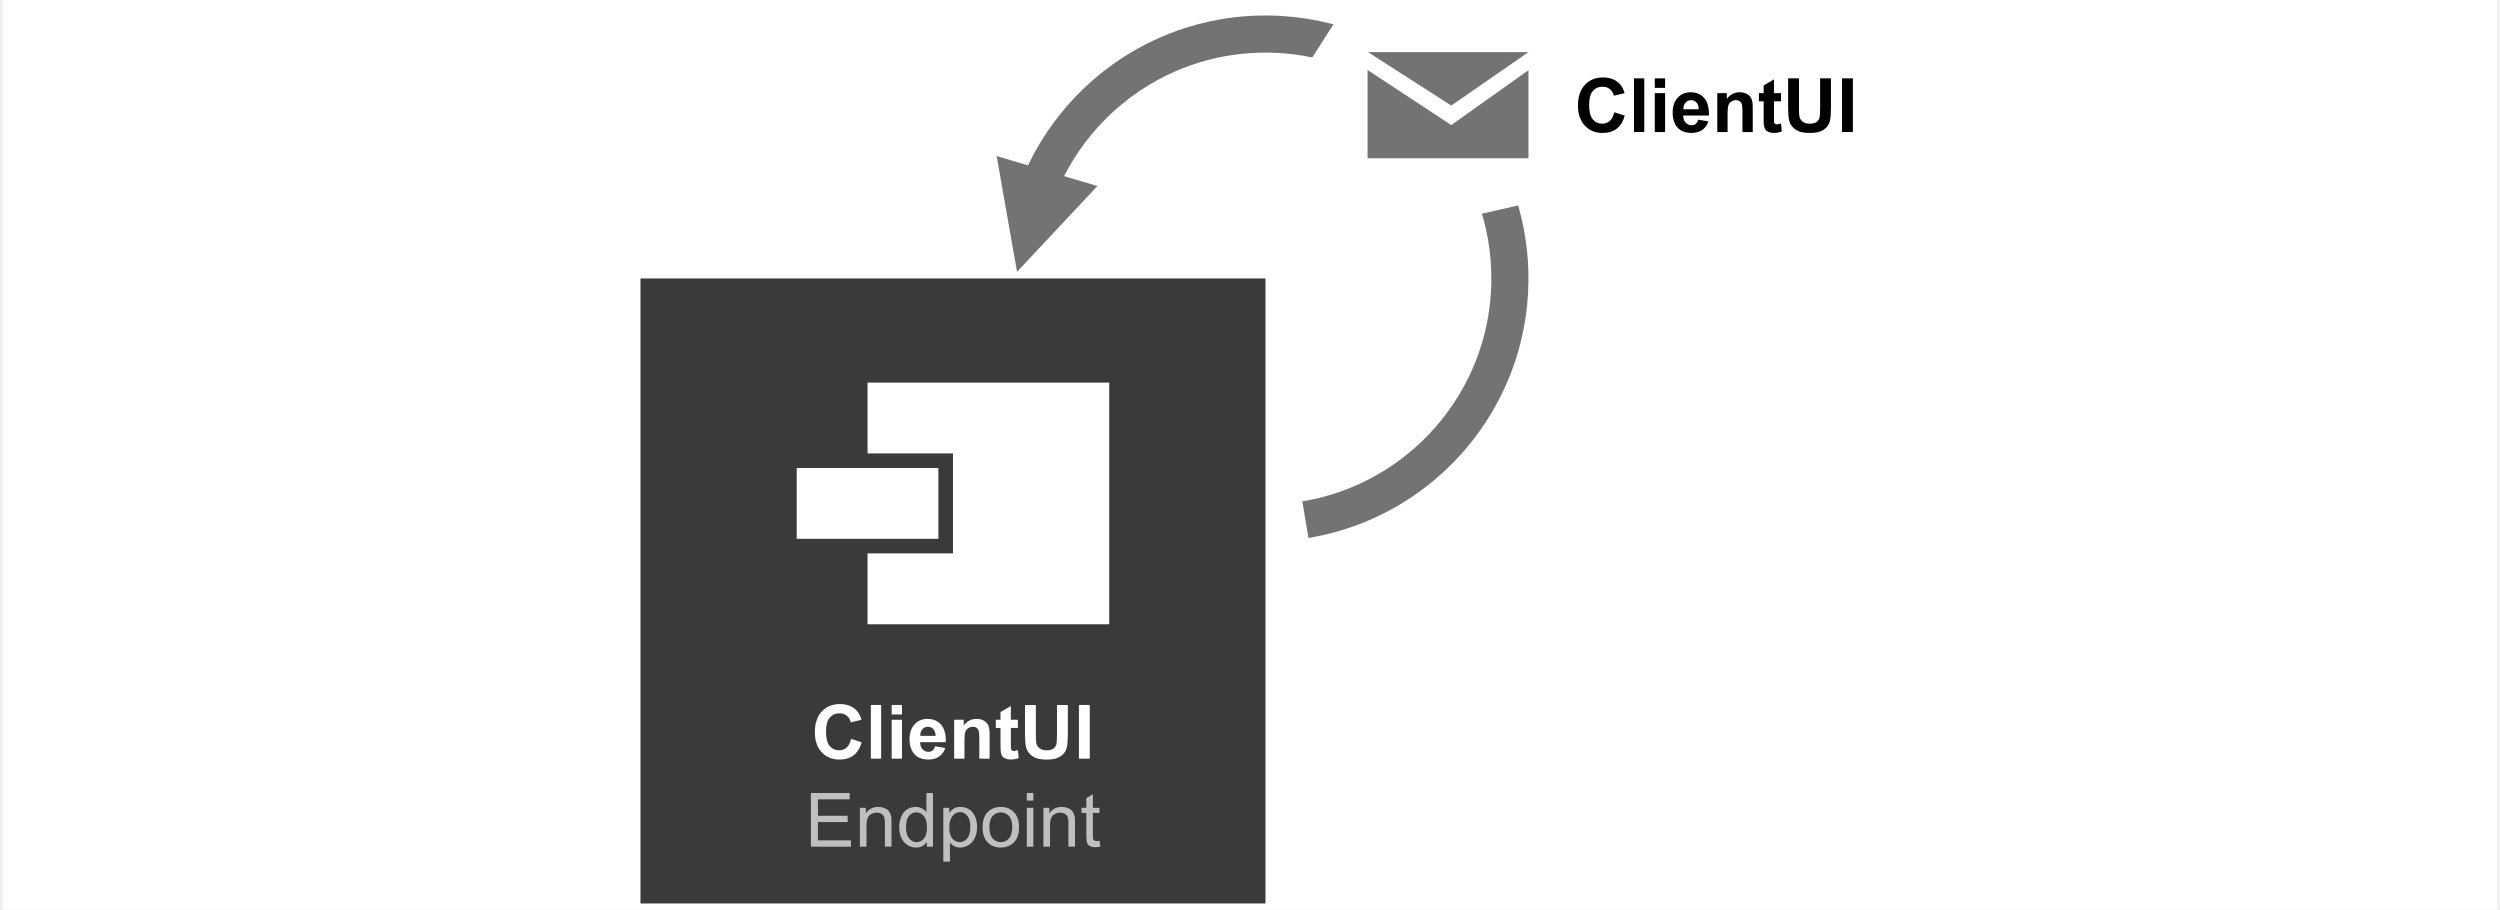
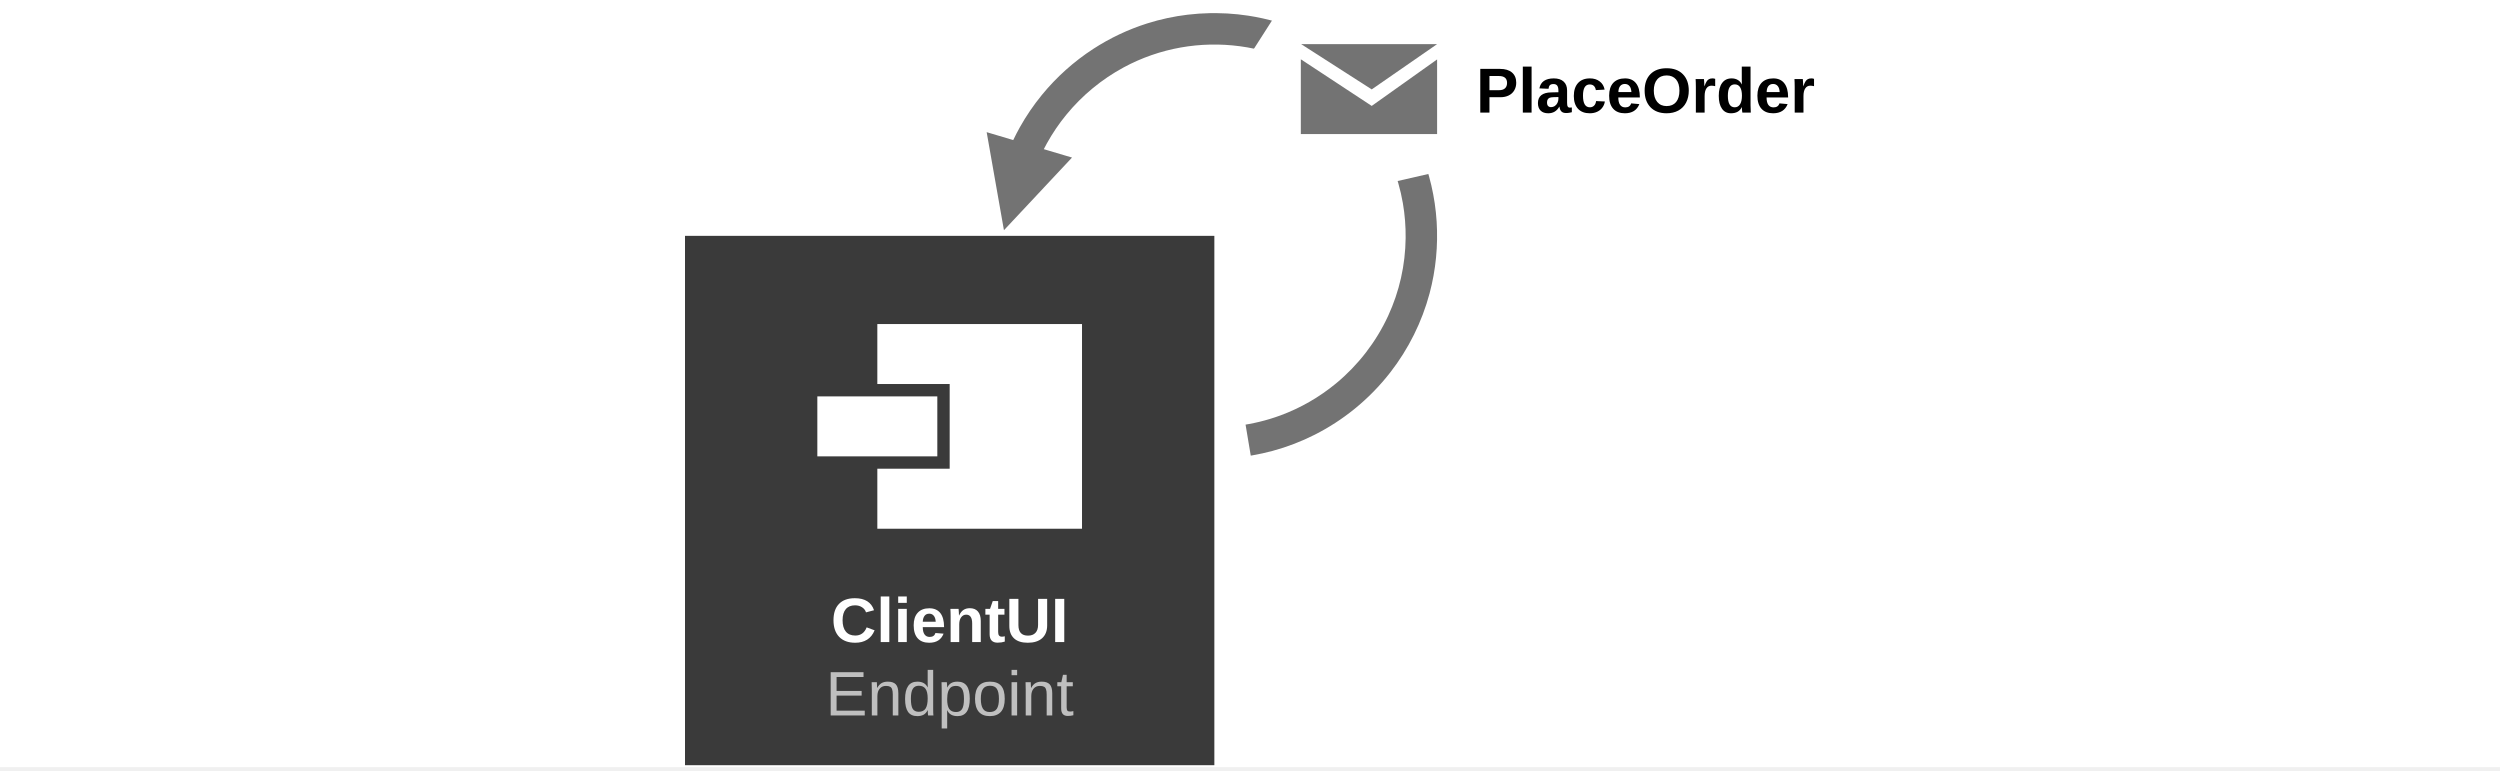
- <svg xmlns="http://www.w3.org/2000/svg" width="100%" height="100%" viewBox="0 0 404 147" version="1.1" xml:space="preserve" style="fill-rule:evenodd;clip-rule:evenodd;stroke-linejoin:round;stroke-miterlimit:1.414;">
-   <rect id="Artboard1" x="0" y="0" width="404" height="147" style="fill:none;" />
-   <g>
-     <rect x="0.5" y="0" width="403" height="147" style="fill:#fff;" />
-     <rect x="103.5" y="45" width="101" height="101" style="fill:#3a3a3a;" />
+ <svg xmlns="http://www.w3.org/2000/svg" width="100%" height="100%" viewBox="0 0 477 147" version="1.1" xml:space="preserve" style="fill-rule:evenodd;clip-rule:evenodd;stroke-linejoin:round;stroke-miterlimit:1.414;">
+   <rect id="Artboard2" x="0" y="0" width="477" height="146.37" style="fill:none;" />
+   <clipPath id="_clip1">
+     <rect x="0" y="0" width="477" height="146.37" />
+   </clipPath>
+   <g clip-path="url(#_clip1)">
+     <rect x="0" y="0" width="477" height="146.37" style="fill:#fff;" />
    <g>
-       <path d="M137.539,119.409l1.699,0.538c-0.261,0.947 -0.694,1.65 -1.299,2.11c-0.606,0.459 -1.374,0.689 -2.305,0.689c-1.152,0 -2.099,-0.393 -2.841,-1.18c-0.742,-0.787 -1.113,-1.864 -1.113,-3.229c0,-1.444 0.373,-2.565 1.119,-3.364c0.746,-0.799 1.726,-1.198 2.941,-1.198c1.061,0 1.923,0.313 2.586,0.941c0.395,0.37 0.691,0.903 0.888,1.597l-1.734,0.415c-0.103,-0.45 -0.317,-0.805 -0.642,-1.066c-0.326,-0.26 -0.721,-0.39 -1.187,-0.39c-0.643,0 -1.165,0.231 -1.565,0.692c-0.4,0.462 -0.601,1.209 -0.601,2.243c0,1.097 0.198,1.878 0.592,2.344c0.395,0.465 0.908,0.698 1.539,0.698c0.465,0 0.866,-0.148 1.201,-0.444c0.336,-0.296 0.576,-0.761 0.722,-1.396l0,0Z" style="fill:#fff;fill-rule:nonzero;" />
-       <rect x="140.729" y="113.923" width="1.663" height="8.676" style="fill:#fff;" />
-       <path d="M144.096,115.461l0,-1.538l1.663,0l0,1.538l-1.663,0Zm0,7.137l0,-6.285l1.663,0l0,6.285l-1.663,0Z" style="fill:#fff;fill-rule:nonzero;" />
-       <path d="M151.103,120.598l1.657,0.278c-0.213,0.608 -0.549,1.07 -1.009,1.388c-0.459,0.318 -1.034,0.476 -1.725,0.476c-1.093,0 -1.902,-0.357 -2.426,-1.071c-0.415,-0.572 -0.622,-1.294 -0.622,-2.166c0,-1.041 0.273,-1.857 0.817,-2.447c0.544,-0.59 1.233,-0.885 2.065,-0.885c0.935,0 1.673,0.309 2.214,0.927c0.54,0.617 0.799,1.563 0.775,2.837l-4.166,0c0.012,0.493 0.146,0.877 0.402,1.151c0.257,0.274 0.576,0.412 0.959,0.412c0.26,0 0.479,-0.071 0.657,-0.213c0.177,-0.143 0.311,-0.371 0.402,-0.687l0,0Zm0.095,-1.681c-0.012,-0.481 -0.136,-0.847 -0.373,-1.097c-0.237,-0.251 -0.525,-0.376 -0.864,-0.376c-0.363,0 -0.663,0.132 -0.9,0.396c-0.236,0.265 -0.353,0.624 -0.349,1.077l2.486,0Z" style="fill:#fff;fill-rule:nonzero;" />
-       <path d="M159.921,122.598l-1.663,0l0,-3.207c0,-0.679 -0.036,-1.118 -0.107,-1.317c-0.071,-0.199 -0.186,-0.354 -0.346,-0.465c-0.16,-0.11 -0.352,-0.165 -0.577,-0.165c-0.288,0 -0.546,0.079 -0.775,0.236c-0.229,0.158 -0.386,0.367 -0.47,0.628c-0.085,0.26 -0.128,0.741 -0.128,1.444l0,2.846l-1.663,0l0,-6.285l1.545,0l0,0.924c0.548,-0.711 1.239,-1.066 2.071,-1.066c0.367,0 0.702,0.066 1.006,0.199c0.304,0.132 0.534,0.3 0.69,0.506c0.156,0.205 0.264,0.438 0.325,0.698c0.061,0.26 0.092,0.633 0.092,1.118l0,3.906Z" style="fill:#fff;fill-rule:nonzero;" />
-       <path d="M164.49,116.313l0,1.326l-1.137,0l0,2.533c0,0.513 0.011,0.812 0.033,0.896c0.022,0.085 0.071,0.155 0.148,0.211c0.077,0.055 0.17,0.082 0.281,0.082c0.154,0 0.377,-0.053 0.669,-0.159l0.142,1.29c-0.387,0.165 -0.825,0.248 -1.314,0.248c-0.3,0 -0.57,-0.05 -0.811,-0.151c-0.241,-0.1 -0.417,-0.23 -0.529,-0.39c-0.113,-0.16 -0.191,-0.376 -0.234,-0.648c-0.036,-0.194 -0.054,-0.584 -0.054,-1.172l0,-2.74l-0.763,0l0,-1.326l0.763,0l0,-1.248l1.669,-0.971l0,2.219l1.137,0Z" style="fill:#fff;fill-rule:nonzero;" />
-       <path d="M165.644,113.923l1.751,0l0,4.698c0,0.746 0.022,1.229 0.065,1.45c0.075,0.355 0.254,0.64 0.536,0.855c0.282,0.215 0.668,0.323 1.157,0.323c0.497,0 0.872,-0.102 1.124,-0.305c0.253,-0.203 0.405,-0.453 0.456,-0.748c0.051,-0.296 0.077,-0.787 0.077,-1.474l0,-4.799l1.752,0l0,4.556c0,1.042 -0.048,1.778 -0.142,2.208c-0.095,0.43 -0.27,0.793 -0.524,1.089c-0.255,0.296 -0.595,0.531 -1.021,0.707c-0.426,0.175 -0.982,0.263 -1.669,0.263c-0.828,0 -1.457,-0.095 -1.885,-0.287c-0.428,-0.191 -0.766,-0.44 -1.015,-0.745c-0.248,-0.306 -0.412,-0.627 -0.491,-0.962c-0.114,-0.497 -0.171,-1.231 -0.171,-2.202l0,-4.627l0,0Z" style="fill:#fff;fill-rule:nonzero;" />
-       <rect x="174.355" y="113.923" width="1.752" height="8.676" style="fill:#fff;" />
-       <path d="M131.035,136.824l0,-8.676l6.273,0l0,1.024l-5.125,0l0,2.657l4.8,0l0,1.018l-4.8,0l0,2.953l5.327,0l0,1.024l-6.475,0l0,0Z" style="fill:#bfbfbf;fill-rule:nonzero;" />
-       <path d="M138.959,136.824l0,-6.285l0.959,0l0,0.893c0.462,-0.69 1.129,-1.035 2,-1.035c0.379,0 0.727,0.068 1.045,0.204c0.318,0.136 0.555,0.315 0.713,0.535c0.158,0.221 0.268,0.484 0.332,0.788c0.039,0.197 0.059,0.542 0.059,1.035l0,3.865l-1.066,0l0,-3.823c0,-0.434 -0.041,-0.759 -0.124,-0.974c-0.083,-0.215 -0.23,-0.387 -0.441,-0.515c-0.211,-0.128 -0.458,-0.192 -0.742,-0.192c-0.454,0 -0.846,0.144 -1.175,0.432c-0.33,0.288 -0.494,0.834 -0.494,1.639l0,3.433l-1.066,0l0,0Z" style="fill:#bfbfbf;fill-rule:nonzero;" />
-       <path d="M149.778,136.824l0,-0.793c-0.399,0.623 -0.985,0.935 -1.758,0.935c-0.501,0 -0.962,-0.138 -1.382,-0.415c-0.42,-0.276 -0.746,-0.661 -0.976,-1.157c-0.231,-0.495 -0.347,-1.064 -0.347,-1.707c0,-0.627 0.105,-1.196 0.314,-1.707c0.209,-0.511 0.523,-0.903 0.941,-1.175c0.418,-0.272 0.886,-0.408 1.403,-0.408c0.378,0 0.716,0.08 1.012,0.239c0.295,0.16 0.536,0.368 0.722,0.625l0,-3.113l1.059,0l0,8.676l-0.988,0Zm-3.368,-3.137c0,0.805 0.17,1.407 0.509,1.805c0.339,0.399 0.74,0.598 1.201,0.598c0.466,0 0.862,-0.191 1.187,-0.571c0.326,-0.381 0.488,-0.962 0.488,-1.743c0,-0.86 -0.165,-1.491 -0.497,-1.894c-0.331,-0.402 -0.74,-0.603 -1.225,-0.603c-0.473,0 -0.869,0.193 -1.186,0.579c-0.318,0.387 -0.477,0.997 -0.477,1.829l0,0Z" style="fill:#bfbfbf;fill-rule:nonzero;" />
-       <path d="M152.441,139.232l0,-8.693l0.97,0l0,0.816c0.229,-0.319 0.487,-0.559 0.775,-0.719c0.288,-0.159 0.638,-0.239 1.048,-0.239c0.536,0 1.01,0.138 1.42,0.414c0.411,0.276 0.72,0.666 0.929,1.169c0.209,0.503 0.314,1.054 0.314,1.654c0,0.643 -0.115,1.222 -0.346,1.737c-0.231,0.515 -0.566,0.909 -1.006,1.183c-0.44,0.275 -0.903,0.412 -1.388,0.412c-0.355,0 -0.674,-0.075 -0.956,-0.225c-0.282,-0.15 -0.514,-0.34 -0.695,-0.568l0,3.059l-1.065,0l0,0Zm0.964,-5.515c0,0.809 0.164,1.406 0.491,1.793c0.328,0.386 0.724,0.58 1.19,0.58c0.473,0 0.879,-0.2 1.216,-0.601c0.337,-0.4 0.506,-1.021 0.506,-1.861c0,-0.801 -0.165,-1.401 -0.494,-1.799c-0.33,-0.399 -0.723,-0.598 -1.181,-0.598c-0.453,0 -0.855,0.212 -1.204,0.636c-0.349,0.424 -0.524,1.041 -0.524,1.85Z" style="fill:#bfbfbf;fill-rule:nonzero;" />
-       <path d="M158.785,133.681c0,-1.164 0.323,-2.026 0.97,-2.586c0.541,-0.465 1.2,-0.698 1.977,-0.698c0.864,0 1.57,0.283 2.118,0.849c0.549,0.566 0.823,1.348 0.823,2.346c0,0.809 -0.121,1.445 -0.364,1.909c-0.243,0.464 -0.596,0.824 -1.059,1.08c-0.464,0.256 -0.97,0.385 -1.518,0.385c-0.88,0 -1.591,-0.282 -2.134,-0.847c-0.542,-0.564 -0.813,-1.377 -0.813,-2.438l0,0Zm1.095,0c0,0.805 0.175,1.408 0.526,1.808c0.351,0.401 0.793,0.601 1.326,0.601c0.528,0 0.968,-0.201 1.32,-0.604c0.351,-0.402 0.526,-1.016 0.526,-1.84c0,-0.778 -0.176,-1.366 -0.529,-1.767c-0.354,-0.4 -0.792,-0.6 -1.317,-0.6c-0.533,0 -0.975,0.199 -1.326,0.597c-0.351,0.399 -0.526,1 -0.526,1.805Z" style="fill:#bfbfbf;fill-rule:nonzero;" />
-       <path d="M165.928,129.373l0,-1.225l1.065,0l0,1.225l-1.065,0Zm0,7.451l0,-6.285l1.065,0l0,6.285l-1.065,0Z" style="fill:#bfbfbf;fill-rule:nonzero;" />
-       <path d="M168.614,136.824l0,-6.285l0.959,0l0,0.893c0.462,-0.69 1.128,-1.035 2,-1.035c0.379,0 0.727,0.068 1.045,0.204c0.318,0.136 0.555,0.315 0.713,0.535c0.158,0.221 0.268,0.484 0.331,0.788c0.04,0.197 0.06,0.542 0.06,1.035l0,3.865l-1.066,0l0,-3.823c0,-0.434 -0.041,-0.759 -0.124,-0.974c-0.083,-0.215 -0.23,-0.387 -0.441,-0.515c-0.211,-0.128 -0.458,-0.192 -0.742,-0.192c-0.454,0 -0.846,0.144 -1.175,0.432c-0.33,0.288 -0.494,0.834 -0.494,1.639l0,3.433l-1.066,0l0,0Z" style="fill:#bfbfbf;fill-rule:nonzero;" />
-       <path d="M177.681,135.871l0.154,0.941c-0.3,0.063 -0.569,0.094 -0.805,0.094c-0.387,0 -0.687,-0.061 -0.9,-0.183c-0.213,-0.122 -0.363,-0.283 -0.45,-0.482c-0.086,-0.2 -0.13,-0.619 -0.13,-1.258l0,-3.616l-0.781,0l0,-0.828l0.781,0l0,-1.557l1.06,-0.639l0,2.196l1.071,0l0,0.828l-1.071,0l0,3.675c0,0.304 0.018,0.499 0.056,0.586c0.037,0.087 0.098,0.156 0.183,0.207c0.085,0.052 0.206,0.077 0.364,0.077c0.119,0 0.274,-0.014 0.468,-0.041Z" style="fill:#bfbfbf;fill-rule:nonzero;" />
-     </g>
-     <g>
-       <path d="M140.197,61.829l0,11.441l13.803,0l0,16.16l-13.803,0l0,11.452l39.053,0l0,-39.053l-39.053,0l0,0Z" style="fill:#fff;fill-rule:nonzero;" />
-       <rect x="128.75" y="75.632" width="22.893" height="11.441" style="fill:#fff;" />
-     </g>
-     <path d="M166.127,26.725c0.395,-0.827 0.814,-1.641 1.262,-2.441c1.218,-2.176 2.628,-4.244 4.207,-6.174c2.787,-3.405 6.101,-6.376 9.791,-8.774c3.194,-2.074 6.666,-3.717 10.297,-4.866c2.521,-0.797 5.118,-1.357 7.743,-1.67c1.412,-0.168 2.83,-0.262 4.251,-0.292c0.366,-0.006 0.731,-0.008 1.096,-0.007c0.728,0.007 1.454,0.027 2.18,0.069c1.343,0.077 2.682,0.217 4.012,0.42c3.715,0.568 7.351,1.634 10.784,3.162c4.992,2.222 9.539,5.415 13.332,9.347c3.679,3.813 6.639,8.309 8.675,13.201c1.794,4.311 2.861,8.916 3.157,13.575c0.291,4.596 -0.158,9.236 -1.344,13.687c-1.456,5.461 -4.02,10.61 -7.485,15.074c-2.016,2.596 -4.332,4.957 -6.887,7.024c-2.328,1.883 -4.855,3.52 -7.526,4.873c-2.57,1.303 -5.273,2.342 -8.055,3.095c-1.3,0.352 -2.617,0.638 -3.944,0.868l-0.228,0.038l-0.99,-5.918c0.205,-0.034 0.41,-0.07 0.615,-0.106c0.669,-0.124 1.335,-0.263 1.997,-0.422c1.373,-0.331 2.727,-0.742 4.053,-1.231c3.849,-1.421 7.448,-3.499 10.61,-6.112c4.217,-3.485 7.637,-7.914 9.931,-12.882c1.068,-2.314 1.891,-4.741 2.451,-7.228c0.561,-2.496 0.857,-5.052 0.886,-7.61c0.025,-2.23 -0.15,-4.462 -0.529,-6.66c-0.446,-2.587 -1.174,-5.124 -2.167,-7.554c-1.751,-4.283 -4.326,-8.217 -7.538,-11.546c-3.053,-3.165 -6.675,-5.775 -10.648,-7.661c-3.388,-1.608 -7.022,-2.684 -10.739,-3.181c-3.741,-0.5 -7.562,-0.421 -11.279,0.237c-3.801,0.674 -7.488,1.959 -10.886,3.791c-4.202,2.267 -7.949,5.364 -10.972,9.059c-1.392,1.701 -2.631,3.526 -3.696,5.449c-0.201,0.364 -0.396,0.731 -0.584,1.102l5.384,1.602l-12.991,13.863l-3.296,-18.71l5.07,1.509Z" style="fill:#737373;" />
-     <g>
-       <path d="M218,0l-8,12.514l10,26.486l48,-11l-21.787,-25.558l-28.213,-2.442Z" style="fill:#fff;" />
-       <path id="email-3-icon" d="M234.525,17.058l-13.468,-8.638l25.943,0l-12.475,8.638Zm0,3.152l-13.525,-8.898l0,14.268l26,0l0,-14.242l-12.475,8.872Z" style="fill:#737373;fill-rule:nonzero;" />
-     </g>
-     <g>
-       <path d="M260.859,18.148l1.698,0.539c-0.26,0.946 -0.693,1.65 -1.299,2.109c-0.605,0.46 -1.374,0.69 -2.305,0.69c-1.152,0 -2.099,-0.394 -2.84,-1.181c-0.742,-0.787 -1.113,-1.863 -1.113,-3.228c0,-1.444 0.373,-2.566 1.118,-3.364c0.746,-0.799 1.727,-1.199 2.942,-1.199c1.061,0 1.923,0.314 2.586,0.941c0.394,0.371 0.69,0.904 0.888,1.598l-1.734,0.414c-0.103,-0.45 -0.317,-0.805 -0.642,-1.065c-0.326,-0.26 -0.721,-0.391 -1.187,-0.391c-0.643,0 -1.165,0.231 -1.565,0.693c-0.401,0.461 -0.601,1.209 -0.601,2.243c0,1.097 0.197,1.878 0.592,2.343c0.394,0.466 0.907,0.699 1.538,0.699c0.466,0 0.866,-0.148 1.202,-0.444c0.335,-0.296 0.576,-0.762 0.722,-1.397l0,0Z" style="fill-rule:nonzero;" />
-       <rect x="264.049" y="12.662" width="1.663" height="8.676" />
-       <path d="M267.416,14.201l0,-1.539l1.663,0l0,1.539l-1.663,0Zm0,7.137l0,-6.285l1.663,0l0,6.285l-1.663,0Z" style="fill-rule:nonzero;" />
-       <path d="M274.423,19.338l1.657,0.278c-0.213,0.607 -0.55,1.07 -1.009,1.388c-0.46,0.317 -1.035,0.476 -1.725,0.476c-1.093,0 -1.902,-0.357 -2.427,-1.071c-0.414,-0.572 -0.621,-1.294 -0.621,-2.166c0,-1.042 0.272,-1.857 0.817,-2.447c0.544,-0.59 1.233,-0.885 2.065,-0.885c0.935,0 1.673,0.309 2.213,0.926c0.541,0.618 0.799,1.563 0.776,2.838l-4.167,0c0.012,0.493 0.146,0.877 0.403,1.151c0.256,0.274 0.576,0.411 0.958,0.411c0.261,0 0.48,-0.071 0.657,-0.213c0.178,-0.142 0.312,-0.371 0.403,-0.686l0,0Zm0.094,-1.681c-0.011,-0.481 -0.136,-0.847 -0.372,-1.098c-0.237,-0.25 -0.525,-0.376 -0.864,-0.376c-0.363,0 -0.663,0.132 -0.9,0.397c-0.237,0.264 -0.353,0.623 -0.349,1.077l2.485,0Z" style="fill-rule:nonzero;" />
-       <path d="M283.241,21.338l-1.663,0l0,-3.208c0,-0.678 -0.036,-1.117 -0.107,-1.316c-0.071,-0.2 -0.186,-0.355 -0.346,-0.465c-0.16,-0.11 -0.352,-0.166 -0.577,-0.166c-0.288,0 -0.547,0.079 -0.775,0.237c-0.229,0.158 -0.386,0.367 -0.471,0.627c-0.085,0.261 -0.127,0.742 -0.127,1.444l0,2.847l-1.663,0l0,-6.285l1.545,0l0,0.923c0.548,-0.71 1.238,-1.065 2.071,-1.065c0.367,0 0.702,0.066 1.006,0.198c0.304,0.132 0.533,0.301 0.689,0.506c0.156,0.205 0.265,0.438 0.326,0.699c0.061,0.26 0.092,0.633 0.092,1.118l0,3.906Z" style="fill-rule:nonzero;" />
-       <path d="M287.809,15.053l0,1.326l-1.136,0l0,2.533c0,0.512 0.011,0.811 0.033,0.896c0.021,0.085 0.071,0.155 0.147,0.21c0.077,0.055 0.171,0.083 0.282,0.083c0.153,0 0.376,-0.053 0.668,-0.16l0.142,1.29c-0.386,0.166 -0.824,0.249 -1.313,0.249c-0.3,0 -0.571,-0.05 -0.811,-0.151c-0.241,-0.101 -0.417,-0.231 -0.53,-0.391c-0.112,-0.159 -0.19,-0.375 -0.234,-0.648c-0.035,-0.193 -0.053,-0.584 -0.053,-1.171l0,-2.74l-0.763,0l0,-1.326l0.763,0l0,-1.249l1.669,-0.97l0,2.219l1.136,0Z" style="fill-rule:nonzero;" />
-       <path d="M288.963,12.662l1.752,0l0,4.699c0,0.746 0.022,1.229 0.065,1.45c0.075,0.355 0.254,0.64 0.536,0.855c0.282,0.215 0.667,0.323 1.157,0.323c0.497,0 0.871,-0.102 1.124,-0.305c0.252,-0.203 0.404,-0.453 0.456,-0.749c0.051,-0.296 0.077,-0.787 0.077,-1.473l0,-4.8l1.751,0l0,4.557c0,1.042 -0.047,1.777 -0.142,2.207c-0.094,0.43 -0.269,0.793 -0.523,1.089c-0.255,0.296 -0.595,0.532 -1.021,0.707c-0.426,0.176 -0.983,0.264 -1.669,0.264c-0.829,0 -1.457,-0.096 -1.885,-0.287c-0.428,-0.192 -0.766,-0.44 -1.015,-0.746c-0.249,-0.306 -0.412,-0.626 -0.491,-0.962c-0.115,-0.497 -0.172,-1.23 -0.172,-2.201l0,-4.628l0,0Z" style="fill-rule:nonzero;" />
-       <rect x="297.674" y="12.662" width="1.752" height="8.676" />
+       <rect x="130.698" y="45" width="101" height="101" style="fill:#3a3a3a;" />
+       <g>
+         <path d="M167.395,61.829l0,11.441l13.803,0l0,16.16l-13.803,0l0,11.452l39.053,0l0,-39.053l-39.053,0Z" style="fill:#fff;fill-rule:nonzero;" />
+         <rect x="155.948" y="75.632" width="22.893" height="11.441" style="fill:#fff;fill-rule:nonzero;" />
+       </g>
+       <path d="M193.325,26.725c0.395,-0.827 0.815,-1.641 1.262,-2.441c1.218,-2.176 2.628,-4.244 4.207,-6.174c2.787,-3.405 6.101,-6.376 9.792,-8.774c3.193,-2.074 6.665,-3.717 10.296,-4.866c2.522,-0.797 5.118,-1.357 7.744,-1.67c1.411,-0.168 2.83,-0.262 4.251,-0.292c0.365,-0.006 0.73,-0.008 1.096,-0.007c0.727,0.007 1.454,0.027 2.18,0.069c1.343,0.077 2.682,0.217 4.011,0.42c3.715,0.568 7.351,1.634 10.784,3.162c4.992,2.222 9.539,5.415 13.333,9.347c3.679,3.813 6.638,8.309 8.674,13.201c1.794,4.311 2.862,8.916 3.157,13.575c0.291,4.596 -0.157,9.236 -1.344,13.687c-1.456,5.461 -4.019,10.61 -7.485,15.074c-2.016,2.596 -4.332,4.957 -6.887,7.024c-2.328,1.883 -4.855,3.52 -7.525,4.873c-2.57,1.303 -5.274,2.342 -8.055,3.095c-1.301,0.352 -2.617,0.638 -3.945,0.868l-0.227,0.038l-0.991,-5.918c0.205,-0.034 0.41,-0.07 0.615,-0.106c0.669,-0.124 1.335,-0.263 1.997,-0.422c1.373,-0.331 2.728,-0.742 4.053,-1.231c3.849,-1.421 7.448,-3.499 10.61,-6.112c4.218,-3.485 7.637,-7.914 9.931,-12.882c1.068,-2.314 1.891,-4.741 2.451,-7.228c0.562,-2.496 0.857,-5.052 0.886,-7.61c0.025,-2.23 -0.15,-4.462 -0.529,-6.66c-0.446,-2.587 -1.174,-5.124 -2.167,-7.554c-1.751,-4.283 -4.326,-8.217 -7.537,-11.546c-3.054,-3.165 -6.676,-5.775 -10.649,-7.661c-3.387,-1.608 -7.022,-2.684 -10.739,-3.181c-3.741,-0.5 -7.562,-0.421 -11.279,0.237c-3.801,0.674 -7.488,1.959 -10.885,3.791c-4.203,2.267 -7.949,5.364 -10.973,9.059c-1.392,1.701 -2.631,3.526 -3.695,5.449c-0.202,0.364 -0.397,0.731 -0.585,1.102l5.384,1.602l-12.99,13.863l-3.297,-18.71l5.07,1.509Z" style="fill:#737373;" />
+       <g>
+         <path d="M245.198,0l-8,12.514l10,26.486l48,-11l-21.787,-25.558l-28.213,-2.442Z" style="fill:#fff;" />
+         <path id="email-3-icon" d="M261.723,17.058l-13.468,-8.638l25.943,0l-12.475,8.638Zm0,3.152l-13.525,-8.898l0,14.268l26,0l0,-14.242l-12.475,8.872Z" style="fill:#737373;fill-rule:nonzero;" />
+       </g>
+       <g transform="matrix(1,0,0,1,35.221,33.0311)">
+         <text x="123.31px" y="89.48px" style="font-family:'Arial-BoldMT', 'Arial', sans-serif;font-weight:700;font-size:12px;fill:#fff;">ClientUI</text>
+         <text x="122.291px" y="103.48px" style="font-family:'ArialMT', 'Arial', sans-serif;font-size:12px;fill:#bfbfbf;">Endpoint</text>
+       </g>
+       <text x="281.624px" y="21.486px" style="font-family:'Arial-BoldMT', 'Arial', sans-serif;font-weight:700;font-size:12.12px;">PlaceOrder</text>
    </g>
  </g>
</svg>
